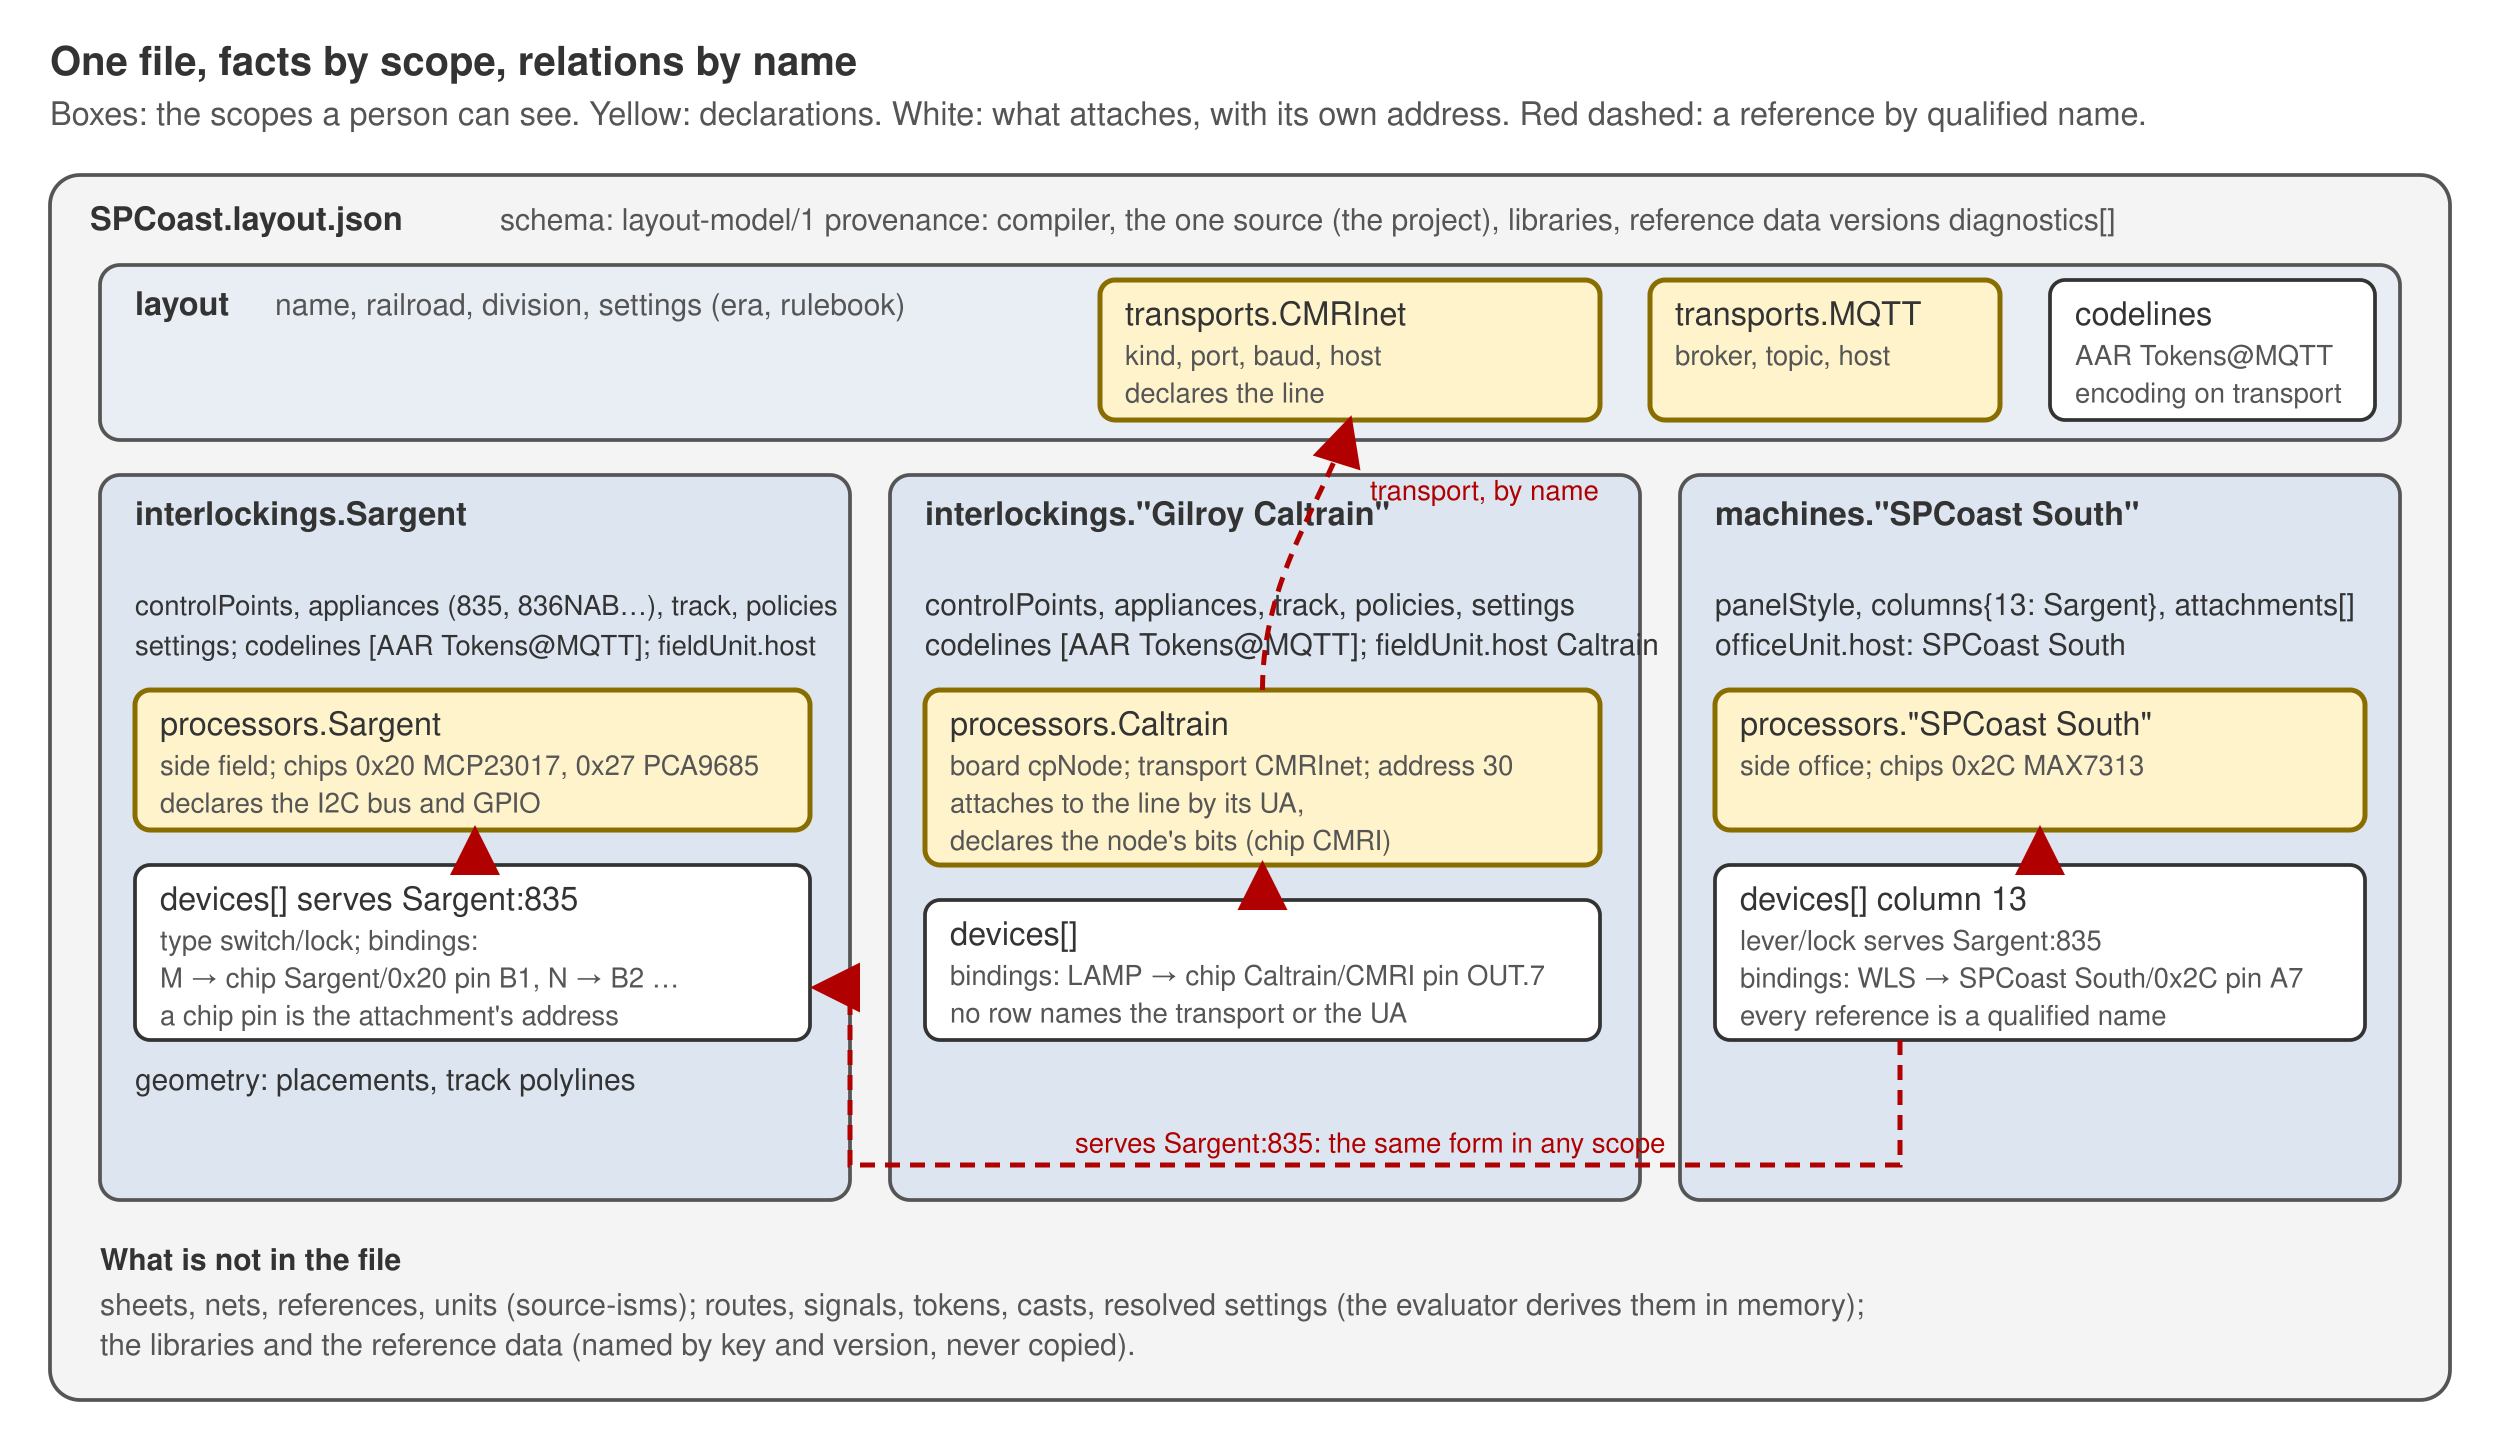
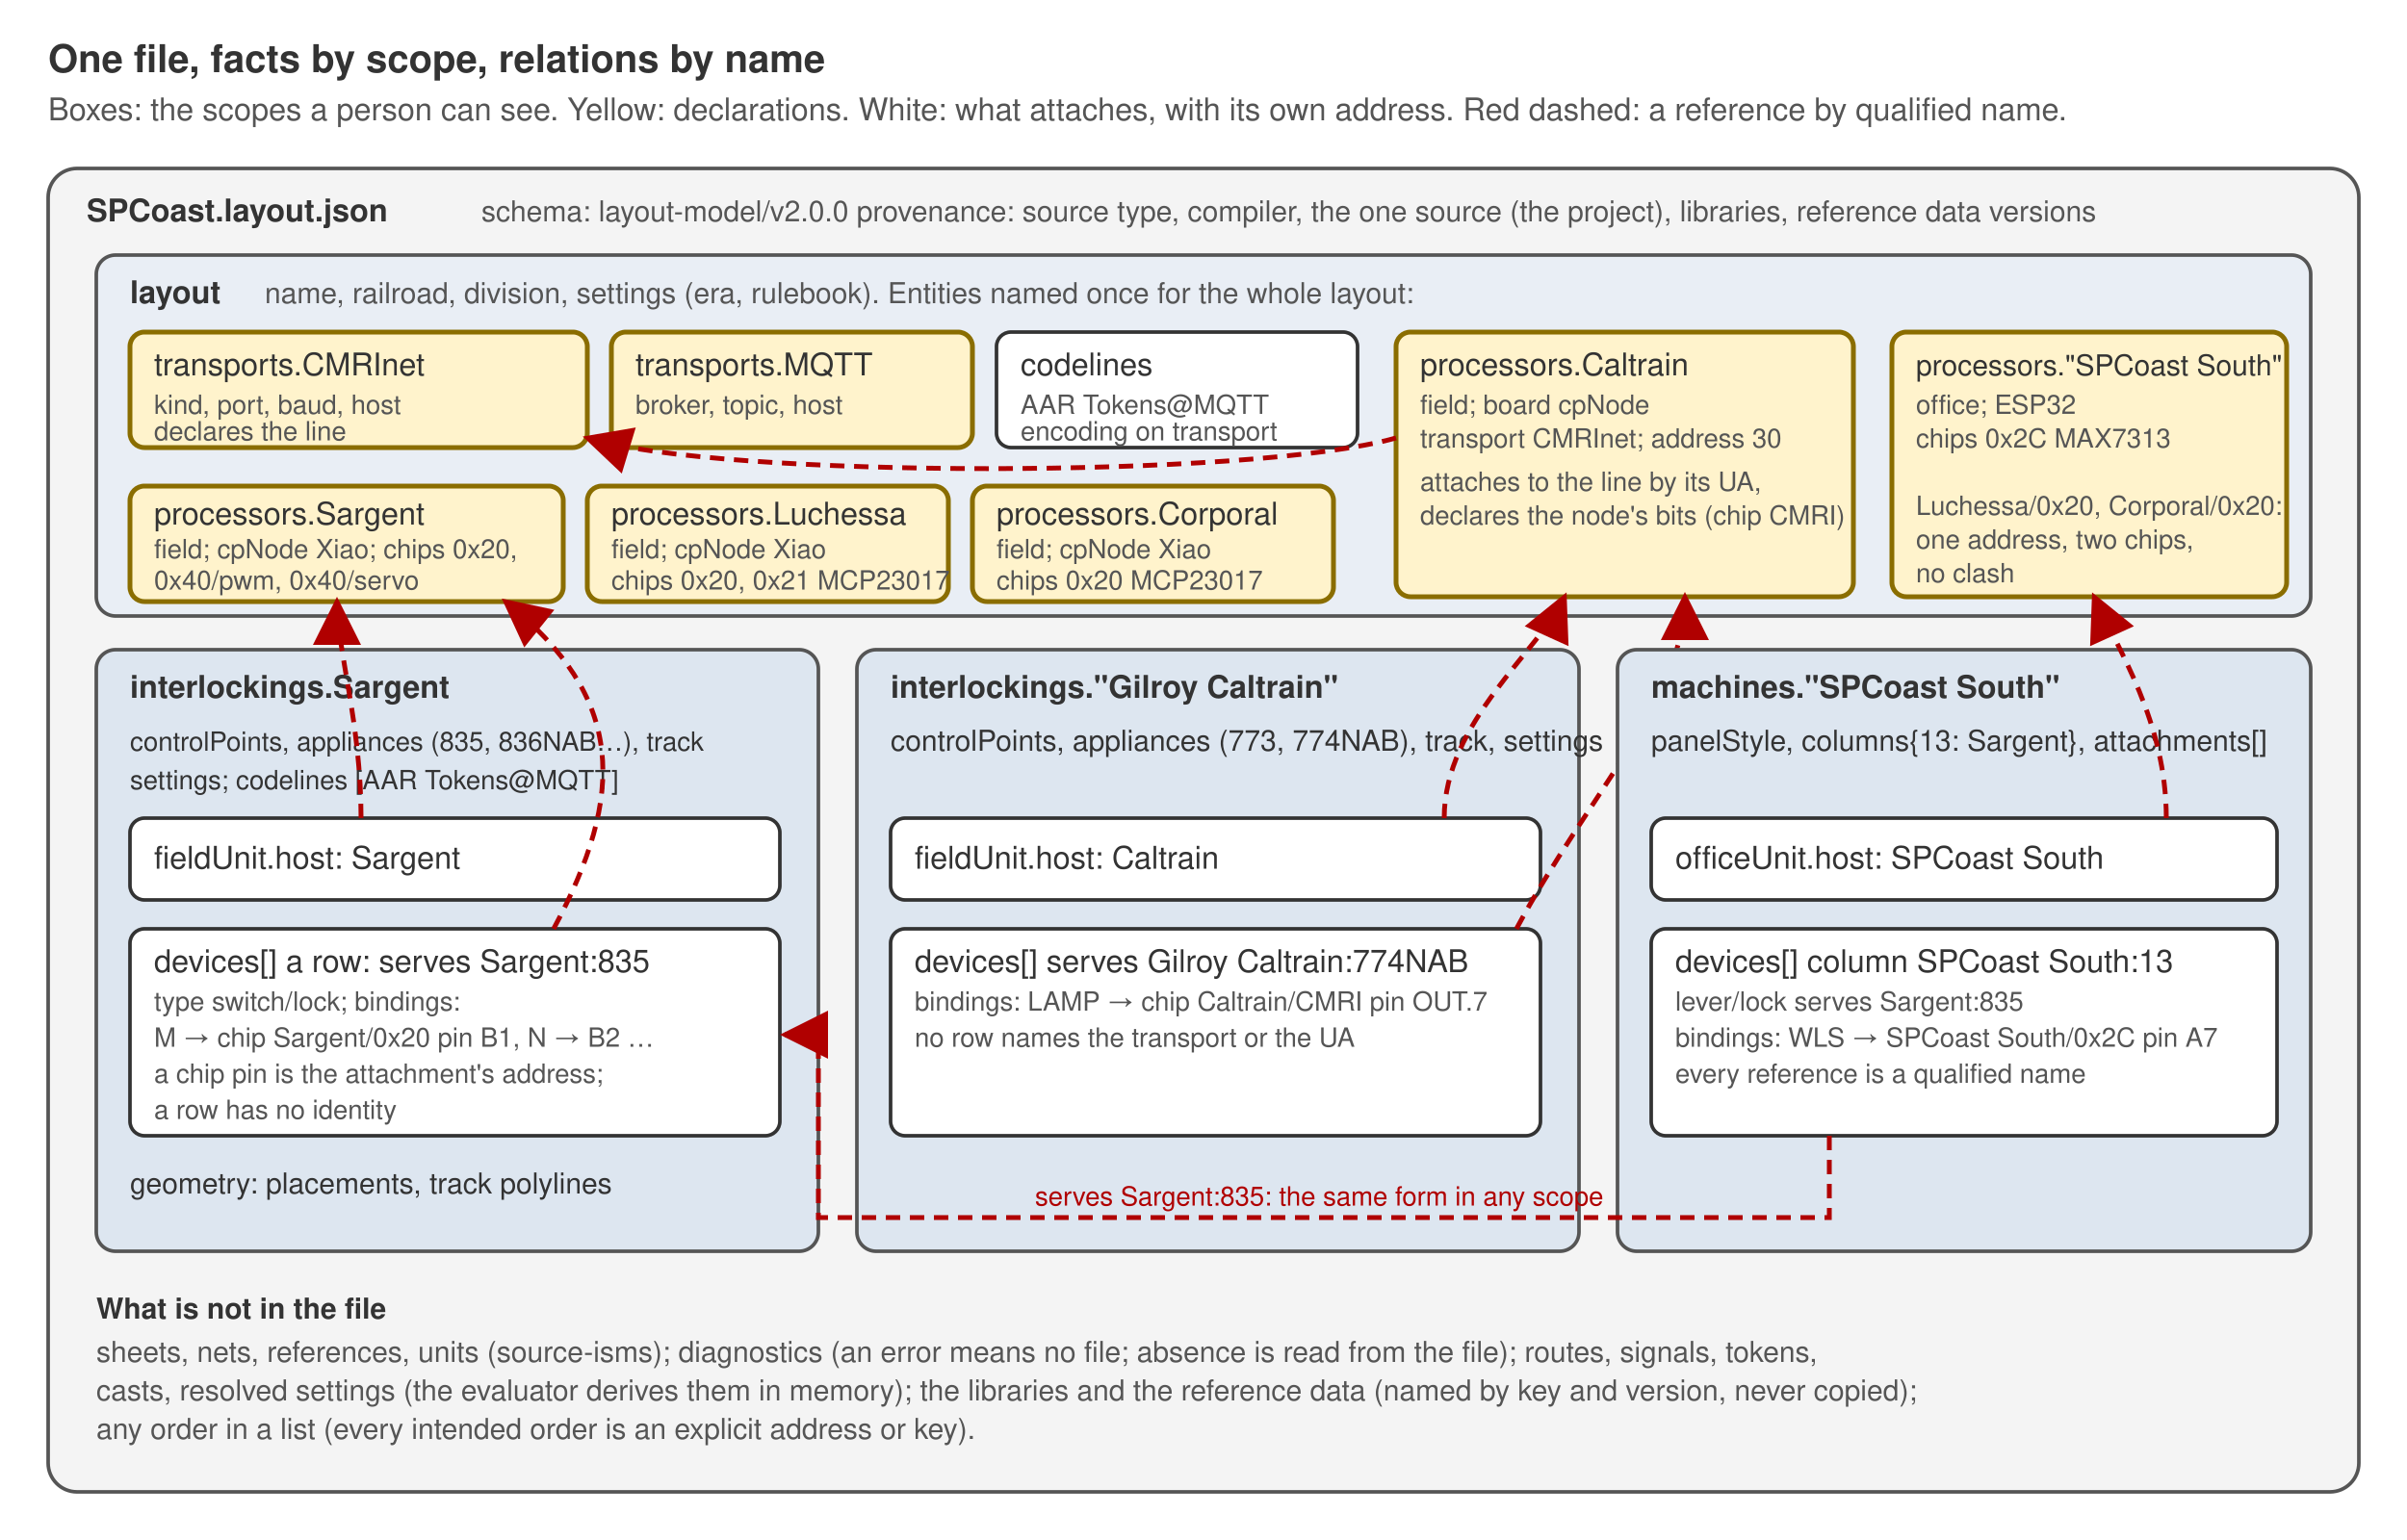
- <svg xmlns="http://www.w3.org/2000/svg" viewBox="0 0 1000 580" font-family="Helvetica, Arial, sans-serif" font-size="13">
-   <rect width="1000" height="580" fill="#ffffff" />
+ <svg xmlns="http://www.w3.org/2000/svg" viewBox="0 0 1000 640" font-family="Helvetica, Arial, sans-serif" font-size="13">
+   <rect width="1000" height="640" fill="#ffffff" />
  <defs>
    <marker id="r" markerWidth="10" markerHeight="10" refX="9" refY="5" orient="auto">
      <path d="M0,0 L10,5 L0,10 z" fill="#b00000" />
    </marker>
  </defs>
  <text x="20" y="30" font-size="16" font-weight="bold" fill="#333">One file, facts by scope, relations by name</text>
  <text x="20" y="50" fill="#555">Boxes: the scopes a person can see. Yellow: declarations. White: what attaches, with its own address. Red dashed: a reference by qualified name.</text>
-   <rect x="20" y="70" width="960" height="490" rx="12" fill="#f4f4f4" stroke="#555" stroke-width="1.5" />
+   <rect x="20" y="70" width="960" height="550" rx="12" fill="#f4f4f4" stroke="#555" stroke-width="1.5" />
  <text x="36" y="92" font-weight="bold" fill="#333">SPCoast.layout.json</text>
-   <text x="200" y="92" fill="#555" font-size="12">schema: layout-model/1   provenance: compiler, the one source (the project), libraries, reference data versions   diagnostics[]</text>
-   <rect x="40" y="106" width="920" height="70" rx="8" fill="#e9eef5" stroke="#555" stroke-width="1.5" />
+   <text x="200" y="92" fill="#555" font-size="12">schema: layout-model/v2.0.0    provenance: source type, compiler, the one source (the project), libraries, reference data versions</text>
+   <rect x="40" y="106" width="920" height="150" rx="8" fill="#e9eef5" stroke="#555" stroke-width="1.5" />
  <text x="54" y="126" font-weight="bold" fill="#333">layout</text>
-   <text x="110" y="126" fill="#555" font-size="12">name, railroad, division, settings (era, rulebook)</text>
-   <rect x="440" y="112" width="200" height="56" rx="6" fill="#fff3cc" stroke="#8a6d00" stroke-width="2" />
-   <text x="450" y="130" fill="#333">transports.CMRInet</text>
-   <text x="450" y="146" fill="#555" font-size="11">kind, port, baud, host</text>
-   <text x="450" y="161" fill="#555" font-size="11">declares the line</text>
-   <rect x="660" y="112" width="140" height="56" rx="6" fill="#fff3cc" stroke="#8a6d00" stroke-width="2" />
-   <text x="670" y="130" fill="#333">transports.MQTT</text>
-   <text x="670" y="146" fill="#555" font-size="11">broker, topic, host</text>
-   <rect x="820" y="112" width="130" height="56" rx="6" fill="#ffffff" stroke="#333" stroke-width="1.5" />
-   <text x="830" y="130" fill="#333">codelines</text>
-   <text x="830" y="146" fill="#555" font-size="11">AAR Tokens@MQTT</text>
-   <text x="830" y="161" fill="#555" font-size="11">encoding on transport</text>
-   <rect x="40" y="190" width="300" height="290" rx="8" fill="#dde6f0" stroke="#555" stroke-width="1.5" />
-   <text x="54" y="210" font-weight="bold" fill="#333">interlockings.Sargent</text>
-   <text x="54" y="246" fill="#333" font-size="11">controlPoints, appliances (835, 836NAB…), track, policies</text>
-   <text x="54" y="262" fill="#333" font-size="11">settings; codelines [AAR Tokens@MQTT]; fieldUnit.host</text>
-   <rect x="54" y="276" width="270" height="56" rx="6" fill="#fff3cc" stroke="#8a6d00" stroke-width="2" />
-   <text x="64" y="294" fill="#333">processors.Sargent</text>
-   <text x="64" y="310" fill="#555" font-size="11">side field; chips 0x20 MCP23017, 0x27 PCA9685</text>
-   <text x="64" y="325" fill="#555" font-size="11">declares the I2C bus and GPIO</text>
-   <rect x="54" y="346" width="270" height="70" rx="6" fill="#ffffff" stroke="#333" stroke-width="1.5" />
-   <text x="64" y="364" fill="#333">devices[]  serves Sargent:835</text>
-   <text x="64" y="380" fill="#555" font-size="11">type switch/lock; bindings:</text>
-   <text x="64" y="395" fill="#555" font-size="11">M → chip Sargent/0x20 pin B1, N → B2 …</text>
-   <text x="64" y="410" fill="#555" font-size="11">a chip pin is the attachment's address</text>
-   <text x="54" y="436" fill="#333" font-size="12">geometry: placements, track polylines</text>
-   <path d="M 190 346 L 190 332" fill="none" stroke="#b00000" stroke-width="2" stroke-dasharray="6 4" marker-end="url(#r)" />
-   <rect x="356" y="190" width="300" height="290" rx="8" fill="#dde6f0" stroke="#555" stroke-width="1.5" />
-   <text x="370" y="210" font-weight="bold" fill="#333">interlockings."Gilroy Caltrain"</text>
-   <text x="370" y="246" fill="#333" font-size="12">controlPoints, appliances, track, policies, settings</text>
-   <text x="370" y="262" fill="#333" font-size="12">codelines [AAR Tokens@MQTT]; fieldUnit.host Caltrain</text>
-   <rect x="370" y="276" width="270" height="70" rx="6" fill="#fff3cc" stroke="#8a6d00" stroke-width="2" />
-   <text x="380" y="294" fill="#333">processors.Caltrain</text>
-   <text x="380" y="310" fill="#555" font-size="11">board cpNode; transport CMRInet; address 30</text>
-   <text x="380" y="325" fill="#555" font-size="11">attaches to the line by its UA,</text>
-   <text x="380" y="340" fill="#555" font-size="11">declares the node's bits (chip CMRI)</text>
-   <rect x="370" y="360" width="270" height="56" rx="6" fill="#ffffff" stroke="#333" stroke-width="1.5" />
-   <text x="380" y="378" fill="#333">devices[]</text>
-   <text x="380" y="394" fill="#555" font-size="11">bindings: LAMP → chip Caltrain/CMRI pin OUT.7</text>
-   <text x="380" y="409" fill="#555" font-size="11">no row names the transport or the UA</text>
-   <path d="M 505 276 C 505 230, 530 200, 540 168" fill="none" stroke="#b00000" stroke-width="2" stroke-dasharray="6 4" marker-end="url(#r)" />
-   <text x="548" y="200" fill="#b00000" font-size="11">transport, by name</text>
-   <path d="M 505 360 L 505 346" fill="none" stroke="#b00000" stroke-width="2" stroke-dasharray="6 4" marker-end="url(#r)" />
-   <rect x="672" y="190" width="288" height="290" rx="8" fill="#dde6f0" stroke="#555" stroke-width="1.5" />
-   <text x="686" y="210" font-weight="bold" fill="#333">machines."SPCoast South"</text>
-   <text x="686" y="246" fill="#333" font-size="12">panelStyle, columns{13: Sargent}, attachments[]</text>
-   <text x="686" y="262" fill="#333" font-size="12">officeUnit.host: SPCoast South</text>
-   <rect x="686" y="276" width="260" height="56" rx="6" fill="#fff3cc" stroke="#8a6d00" stroke-width="2" />
-   <text x="696" y="294" fill="#333">processors."SPCoast South"</text>
-   <text x="696" y="310" fill="#555" font-size="11">side office; chips 0x2C MAX7313</text>
-   <rect x="686" y="346" width="260" height="70" rx="6" fill="#ffffff" stroke="#333" stroke-width="1.5" />
-   <text x="696" y="364" fill="#333">devices[]  column 13</text>
-   <text x="696" y="380" fill="#555" font-size="11">lever/lock serves Sargent:835</text>
-   <text x="696" y="395" fill="#555" font-size="11">bindings: WLS → SPCoast South/0x2C pin A7</text>
-   <text x="696" y="410" fill="#555" font-size="11">every reference is a qualified name</text>
-   <path d="M 760 416 L 760 466 L 340 466 L 340 395 L 326 395" fill="none" stroke="#b00000" stroke-width="2" stroke-dasharray="6 4" marker-end="url(#r)" />
-   <text x="430" y="461" fill="#b00000" font-size="11">serves Sargent:835: the same form in any scope</text>
-   <path d="M 816 346 L 816 332" fill="none" stroke="#b00000" stroke-width="2" stroke-dasharray="6 4" marker-end="url(#r)" />
-   <text x="40" y="508" fill="#333" font-size="12" font-weight="bold">What is not in the file</text>
-   <text x="40" y="526" fill="#555" font-size="12">sheets, nets, references, units (source-isms); routes, signals, tokens, casts, resolved settings (the evaluator derives them in memory);</text>
-   <text x="40" y="542" fill="#555" font-size="12">the libraries and the reference data (named by key and version, never copied).</text>
+   <text x="110" y="126" fill="#555" font-size="12">name, railroad, division, settings (era, rulebook). Entities named once for the whole layout:</text>
+   <rect x="54" y="138" width="190" height="48" rx="6" fill="#fff3cc" stroke="#8a6d00" stroke-width="2" />
+   <text x="64" y="156" fill="#333">transports.CMRInet</text>
+   <text x="64" y="172" fill="#555" font-size="11">kind, port, baud, host</text>
+   <text x="64" y="183" fill="#555" font-size="11">declares the line</text>
+   <rect x="254" y="138" width="150" height="48" rx="6" fill="#fff3cc" stroke="#8a6d00" stroke-width="2" />
+   <text x="264" y="156" fill="#333">transports.MQTT</text>
+   <text x="264" y="172" fill="#555" font-size="11">broker, topic, host</text>
+   <rect x="414" y="138" width="150" height="48" rx="6" fill="#ffffff" stroke="#333" stroke-width="1.5" />
+   <text x="424" y="156" fill="#333">codelines</text>
+   <text x="424" y="172" fill="#555" font-size="11">AAR Tokens@MQTT</text>
+   <text x="424" y="183" fill="#555" font-size="11">encoding on transport</text>
+   <rect x="54" y="202" width="180" height="48" rx="6" fill="#fff3cc" stroke="#8a6d00" stroke-width="2" />
+   <text x="64" y="218" fill="#333">processors.Sargent</text>
+   <text x="64" y="232" fill="#555" font-size="11">field; cpNode Xiao; chips 0x20,</text>
+   <text x="64" y="245" fill="#555" font-size="11">0x40/pwm, 0x40/servo</text>
+   <rect x="244" y="202" width="150" height="48" rx="6" fill="#fff3cc" stroke="#8a6d00" stroke-width="2" />
+   <text x="254" y="218" fill="#333">processors.Luchessa</text>
+   <text x="254" y="232" fill="#555" font-size="11">field; cpNode Xiao</text>
+   <text x="254" y="245" fill="#555" font-size="11">chips 0x20, 0x21 MCP23017</text>
+   <rect x="404" y="202" width="150" height="48" rx="6" fill="#fff3cc" stroke="#8a6d00" stroke-width="2" />
+   <text x="414" y="218" fill="#333">processors.Corporal</text>
+   <text x="414" y="232" fill="#555" font-size="11">field; cpNode Xiao</text>
+   <text x="414" y="245" fill="#555" font-size="11">chips 0x20 MCP23017</text>
+   <rect x="580" y="138" width="190" height="110" rx="6" fill="#fff3cc" stroke="#8a6d00" stroke-width="2" />
+   <text x="590" y="156" fill="#333">processors.Caltrain</text>
+   <text x="590" y="172" fill="#555" font-size="11">field; board cpNode</text>
+   <text x="590" y="186" fill="#555" font-size="11">transport CMRInet; address 30</text>
+   <text x="590" y="204" fill="#555" font-size="11">attaches to the line by its UA,</text>
+   <text x="590" y="218" fill="#555" font-size="11">declares the node's bits (chip CMRI)</text>
+   <path d="M 580 182 C 520 199, 300 199, 244 182" fill="none" stroke="#b00000" stroke-width="2" stroke-dasharray="6 4" marker-end="url(#r)" />
+   <rect x="786" y="138" width="164" height="110" rx="6" fill="#fff3cc" stroke="#8a6d00" stroke-width="2" />
+   <text x="796" y="156" fill="#333" font-size="12">processors."SPCoast South"</text>
+   <text x="796" y="172" fill="#555" font-size="11">office; ESP32</text>
+   <text x="796" y="186" fill="#555" font-size="11">chips 0x2C MAX7313</text>
+   <text x="796" y="214" fill="#555" font-size="11">Luchessa/0x20, Corporal/0x20:</text>
+   <text x="796" y="228" fill="#555" font-size="11">one address, two chips,</text>
+   <text x="796" y="242" fill="#555" font-size="11">no clash</text>
+   <rect x="40" y="270" width="300" height="250" rx="8" fill="#dde6f0" stroke="#555" stroke-width="1.5" />
+   <text x="54" y="290" font-weight="bold" fill="#333">interlockings.Sargent</text>
+   <text x="54" y="312" fill="#333" font-size="11">controlPoints, appliances (835, 836NAB…), track</text>
+   <text x="54" y="328" fill="#333" font-size="11">settings; codelines [AAR Tokens@MQTT]</text>
+   <rect x="54" y="340" width="270" height="34" rx="6" fill="#ffffff" stroke="#333" stroke-width="1.5" />
+   <text x="64" y="361" fill="#333">fieldUnit.host: Sargent</text>
+   <path d="M 150 340 C 150 300, 140 270, 140 250" fill="none" stroke="#b00000" stroke-width="2" stroke-dasharray="6 4" marker-end="url(#r)" />
+   <rect x="54" y="386" width="270" height="86" rx="6" fill="#ffffff" stroke="#333" stroke-width="1.5" />
+   <text x="64" y="404" fill="#333">devices[]  a row: serves Sargent:835</text>
+   <text x="64" y="420" fill="#555" font-size="11">type switch/lock; bindings:</text>
+   <text x="64" y="435" fill="#555" font-size="11">M → chip Sargent/0x20 pin B1, N → B2 …</text>
+   <text x="64" y="450" fill="#555" font-size="11">a chip pin is the attachment's address;</text>
+   <text x="64" y="465" fill="#555" font-size="11">a row has no identity</text>
+   <text x="54" y="496" fill="#333" font-size="12">geometry: placements, track polylines</text>
+   <path d="M 230 386 C 260 330, 260 290, 210 250" fill="none" stroke="#b00000" stroke-width="2" stroke-dasharray="6 4" marker-end="url(#r)" />
+   <rect x="356" y="270" width="300" height="250" rx="8" fill="#dde6f0" stroke="#555" stroke-width="1.5" />
+   <text x="370" y="290" font-weight="bold" fill="#333">interlockings."Gilroy Caltrain"</text>
+   <text x="370" y="312" fill="#333" font-size="12">controlPoints, appliances (773, 774NAB), track, settings</text>
+   <rect x="370" y="340" width="270" height="34" rx="6" fill="#ffffff" stroke="#333" stroke-width="1.5" />
+   <text x="380" y="361" fill="#333">fieldUnit.host: Caltrain</text>
+   <path d="M 600 340 C 600 300, 640 270, 650 248" fill="none" stroke="#b00000" stroke-width="2" stroke-dasharray="6 4" marker-end="url(#r)" />
+   <rect x="370" y="386" width="270" height="86" rx="6" fill="#ffffff" stroke="#333" stroke-width="1.5" />
+   <text x="380" y="404" fill="#333">devices[]  serves Gilroy Caltrain:774NAB</text>
+   <text x="380" y="420" fill="#555" font-size="11">bindings: LAMP → chip Caltrain/CMRI pin OUT.7</text>
+   <text x="380" y="435" fill="#555" font-size="11">no row names the transport or the UA</text>
+   <path d="M 630 386 C 660 330, 700 290, 700 248" fill="none" stroke="#b00000" stroke-width="2" stroke-dasharray="6 4" marker-end="url(#r)" />
+   <rect x="672" y="270" width="288" height="250" rx="8" fill="#dde6f0" stroke="#555" stroke-width="1.5" />
+   <text x="686" y="290" font-weight="bold" fill="#333">machines."SPCoast South"</text>
+   <text x="686" y="312" fill="#333" font-size="12">panelStyle, columns{13: Sargent}, attachments[]</text>
+   <rect x="686" y="340" width="260" height="34" rx="6" fill="#ffffff" stroke="#333" stroke-width="1.5" />
+   <text x="696" y="361" fill="#333">officeUnit.host: SPCoast South</text>
+   <path d="M 900 340 C 900 300, 880 270, 870 248" fill="none" stroke="#b00000" stroke-width="2" stroke-dasharray="6 4" marker-end="url(#r)" />
+   <rect x="686" y="386" width="260" height="86" rx="6" fill="#ffffff" stroke="#333" stroke-width="1.5" />
+   <text x="696" y="404" fill="#333">devices[]  column SPCoast South:13</text>
+   <text x="696" y="420" fill="#555" font-size="11">lever/lock serves Sargent:835</text>
+   <text x="696" y="435" fill="#555" font-size="11">bindings: WLS → SPCoast South/0x2C pin A7</text>
+   <text x="696" y="450" fill="#555" font-size="11">every reference is a qualified name</text>
+   <path d="M 760 472 L 760 506 L 340 506 L 340 430 L 326 430" fill="none" stroke="#b00000" stroke-width="2" stroke-dasharray="6 4" marker-end="url(#r)" />
+   <text x="430" y="501" fill="#b00000" font-size="11">serves Sargent:835: the same form in any scope</text>
+   <text x="40" y="548" fill="#333" font-size="12" font-weight="bold">What is not in the file</text>
+   <text x="40" y="566" fill="#555" font-size="12">sheets, nets, references, units (source-isms); diagnostics (an error means no file; absence is read from the file); routes, signals, tokens,</text>
+   <text x="40" y="582" fill="#555" font-size="12">casts, resolved settings (the evaluator derives them in memory); the libraries and the reference data (named by key and version, never copied);</text>
+   <text x="40" y="598" fill="#555" font-size="12">any order in a list (every intended order is an explicit address or key).</text>
</svg>
